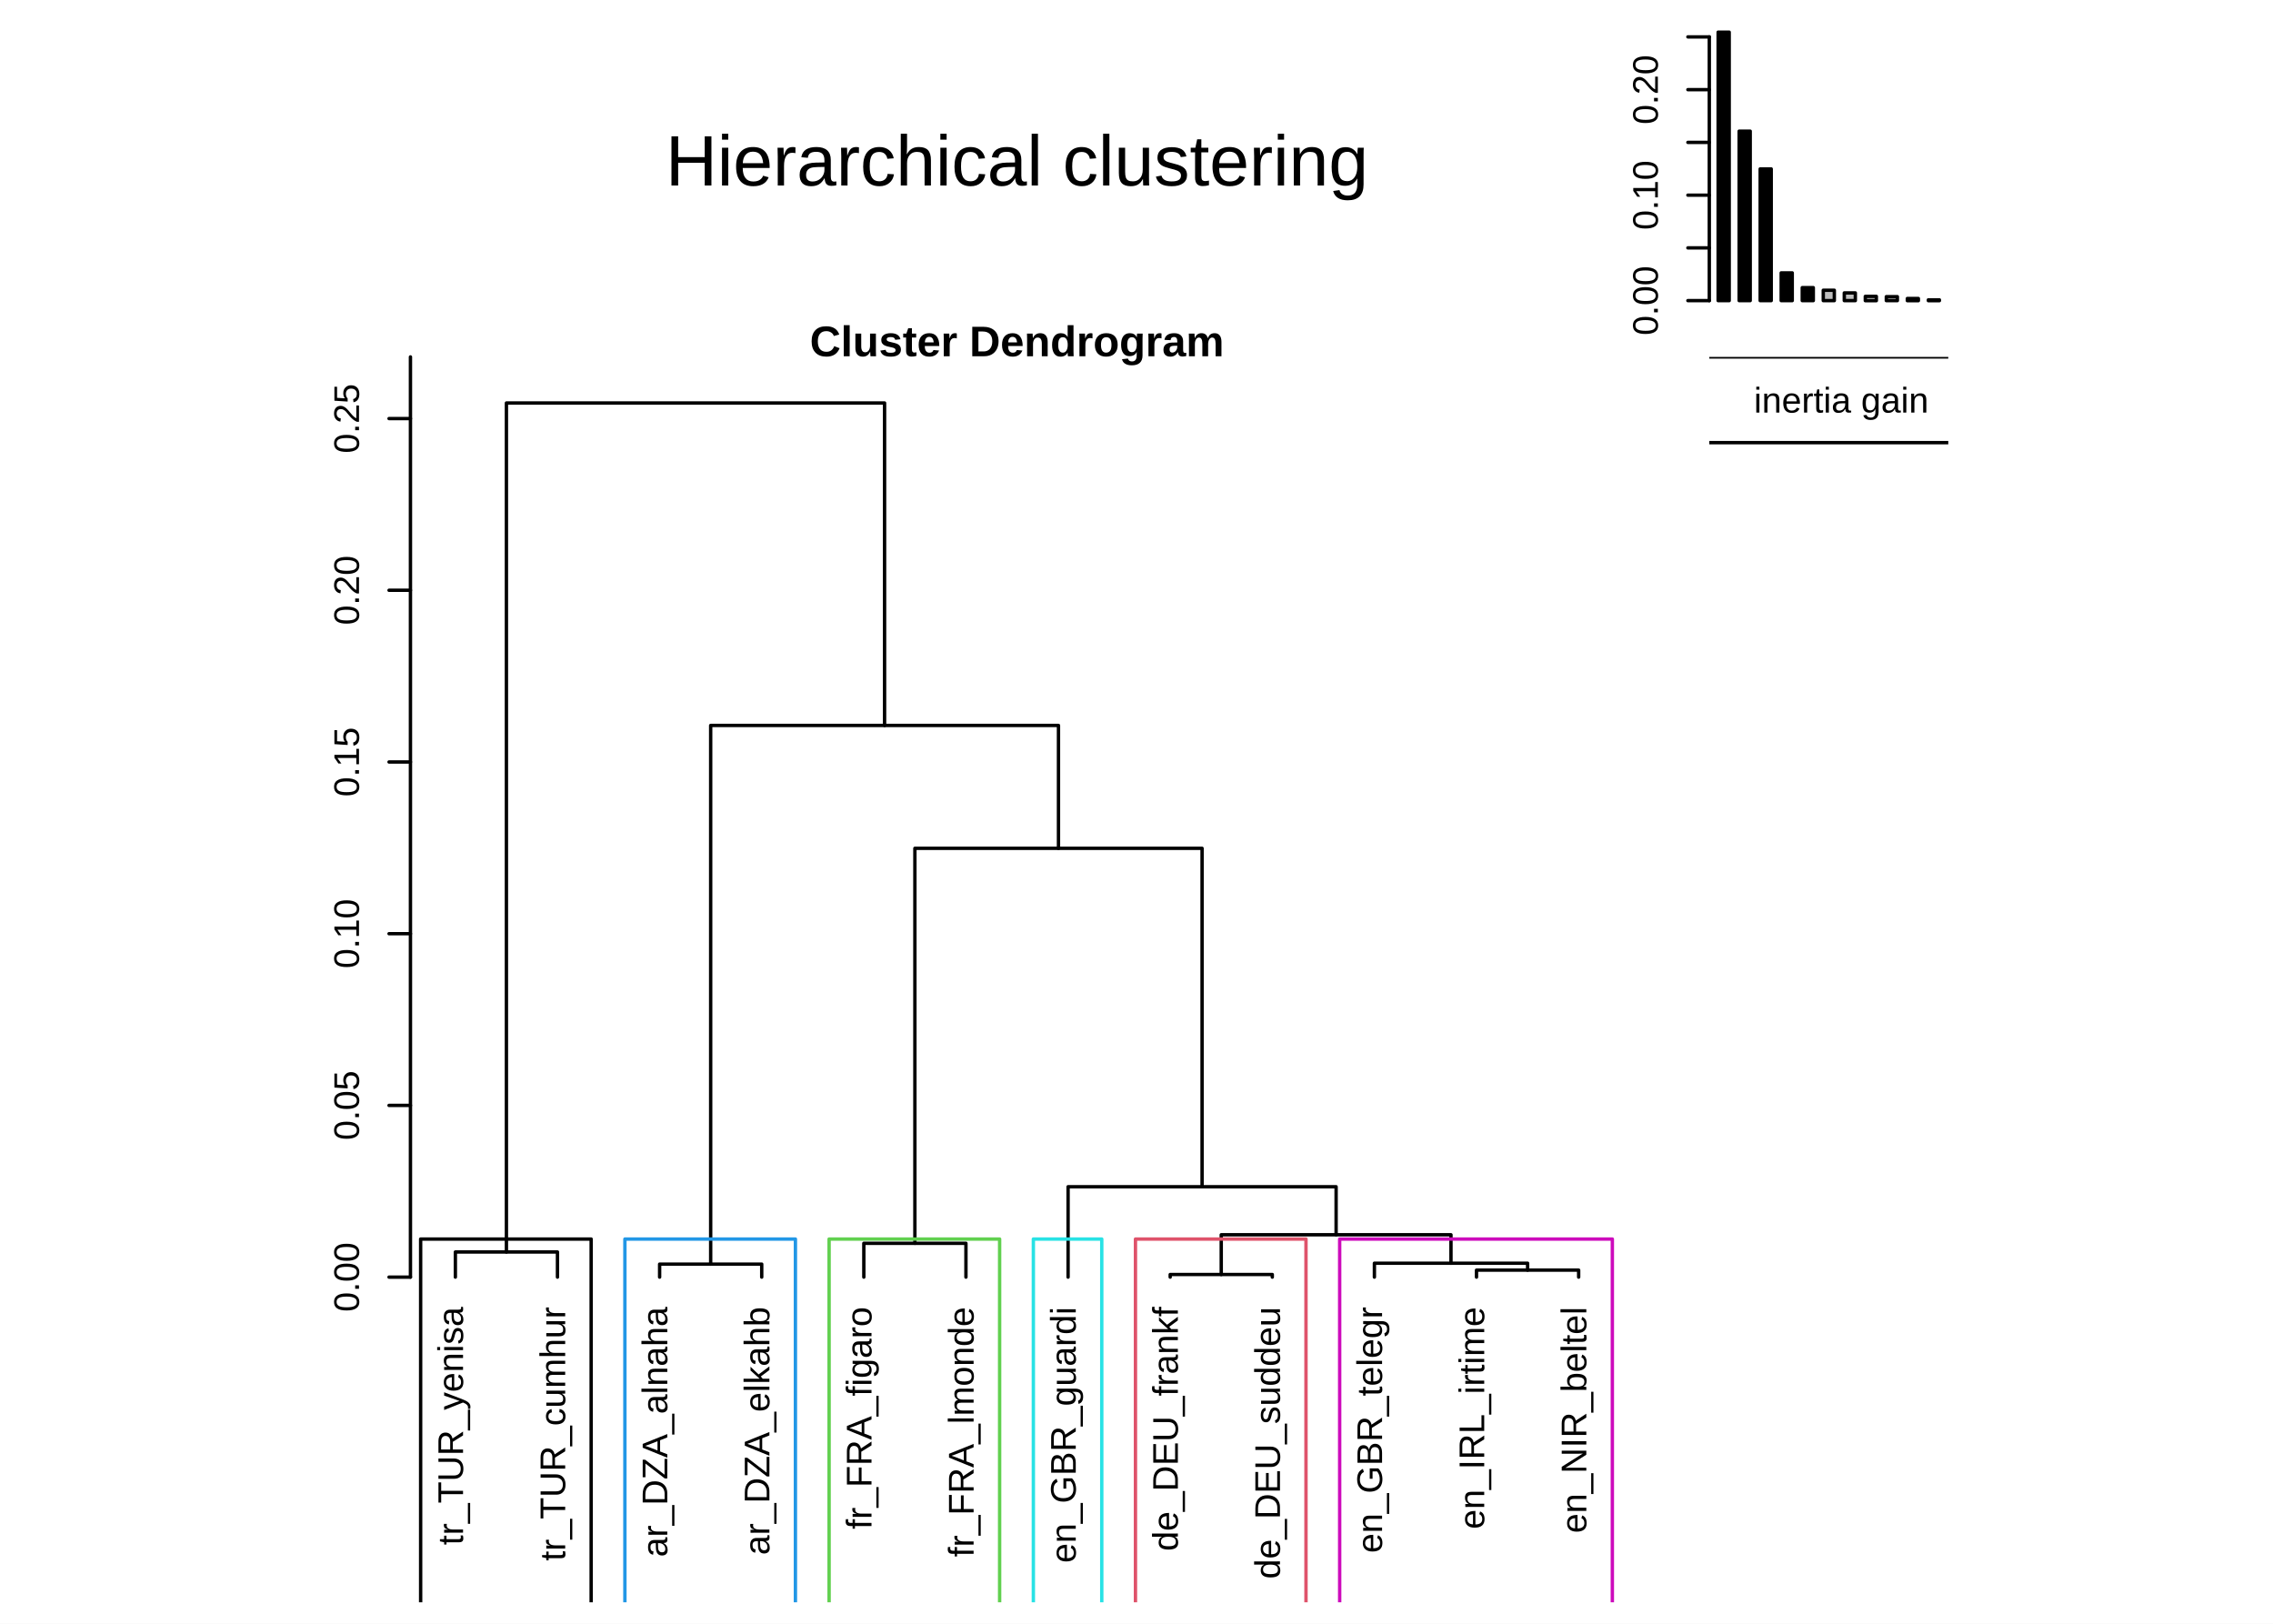
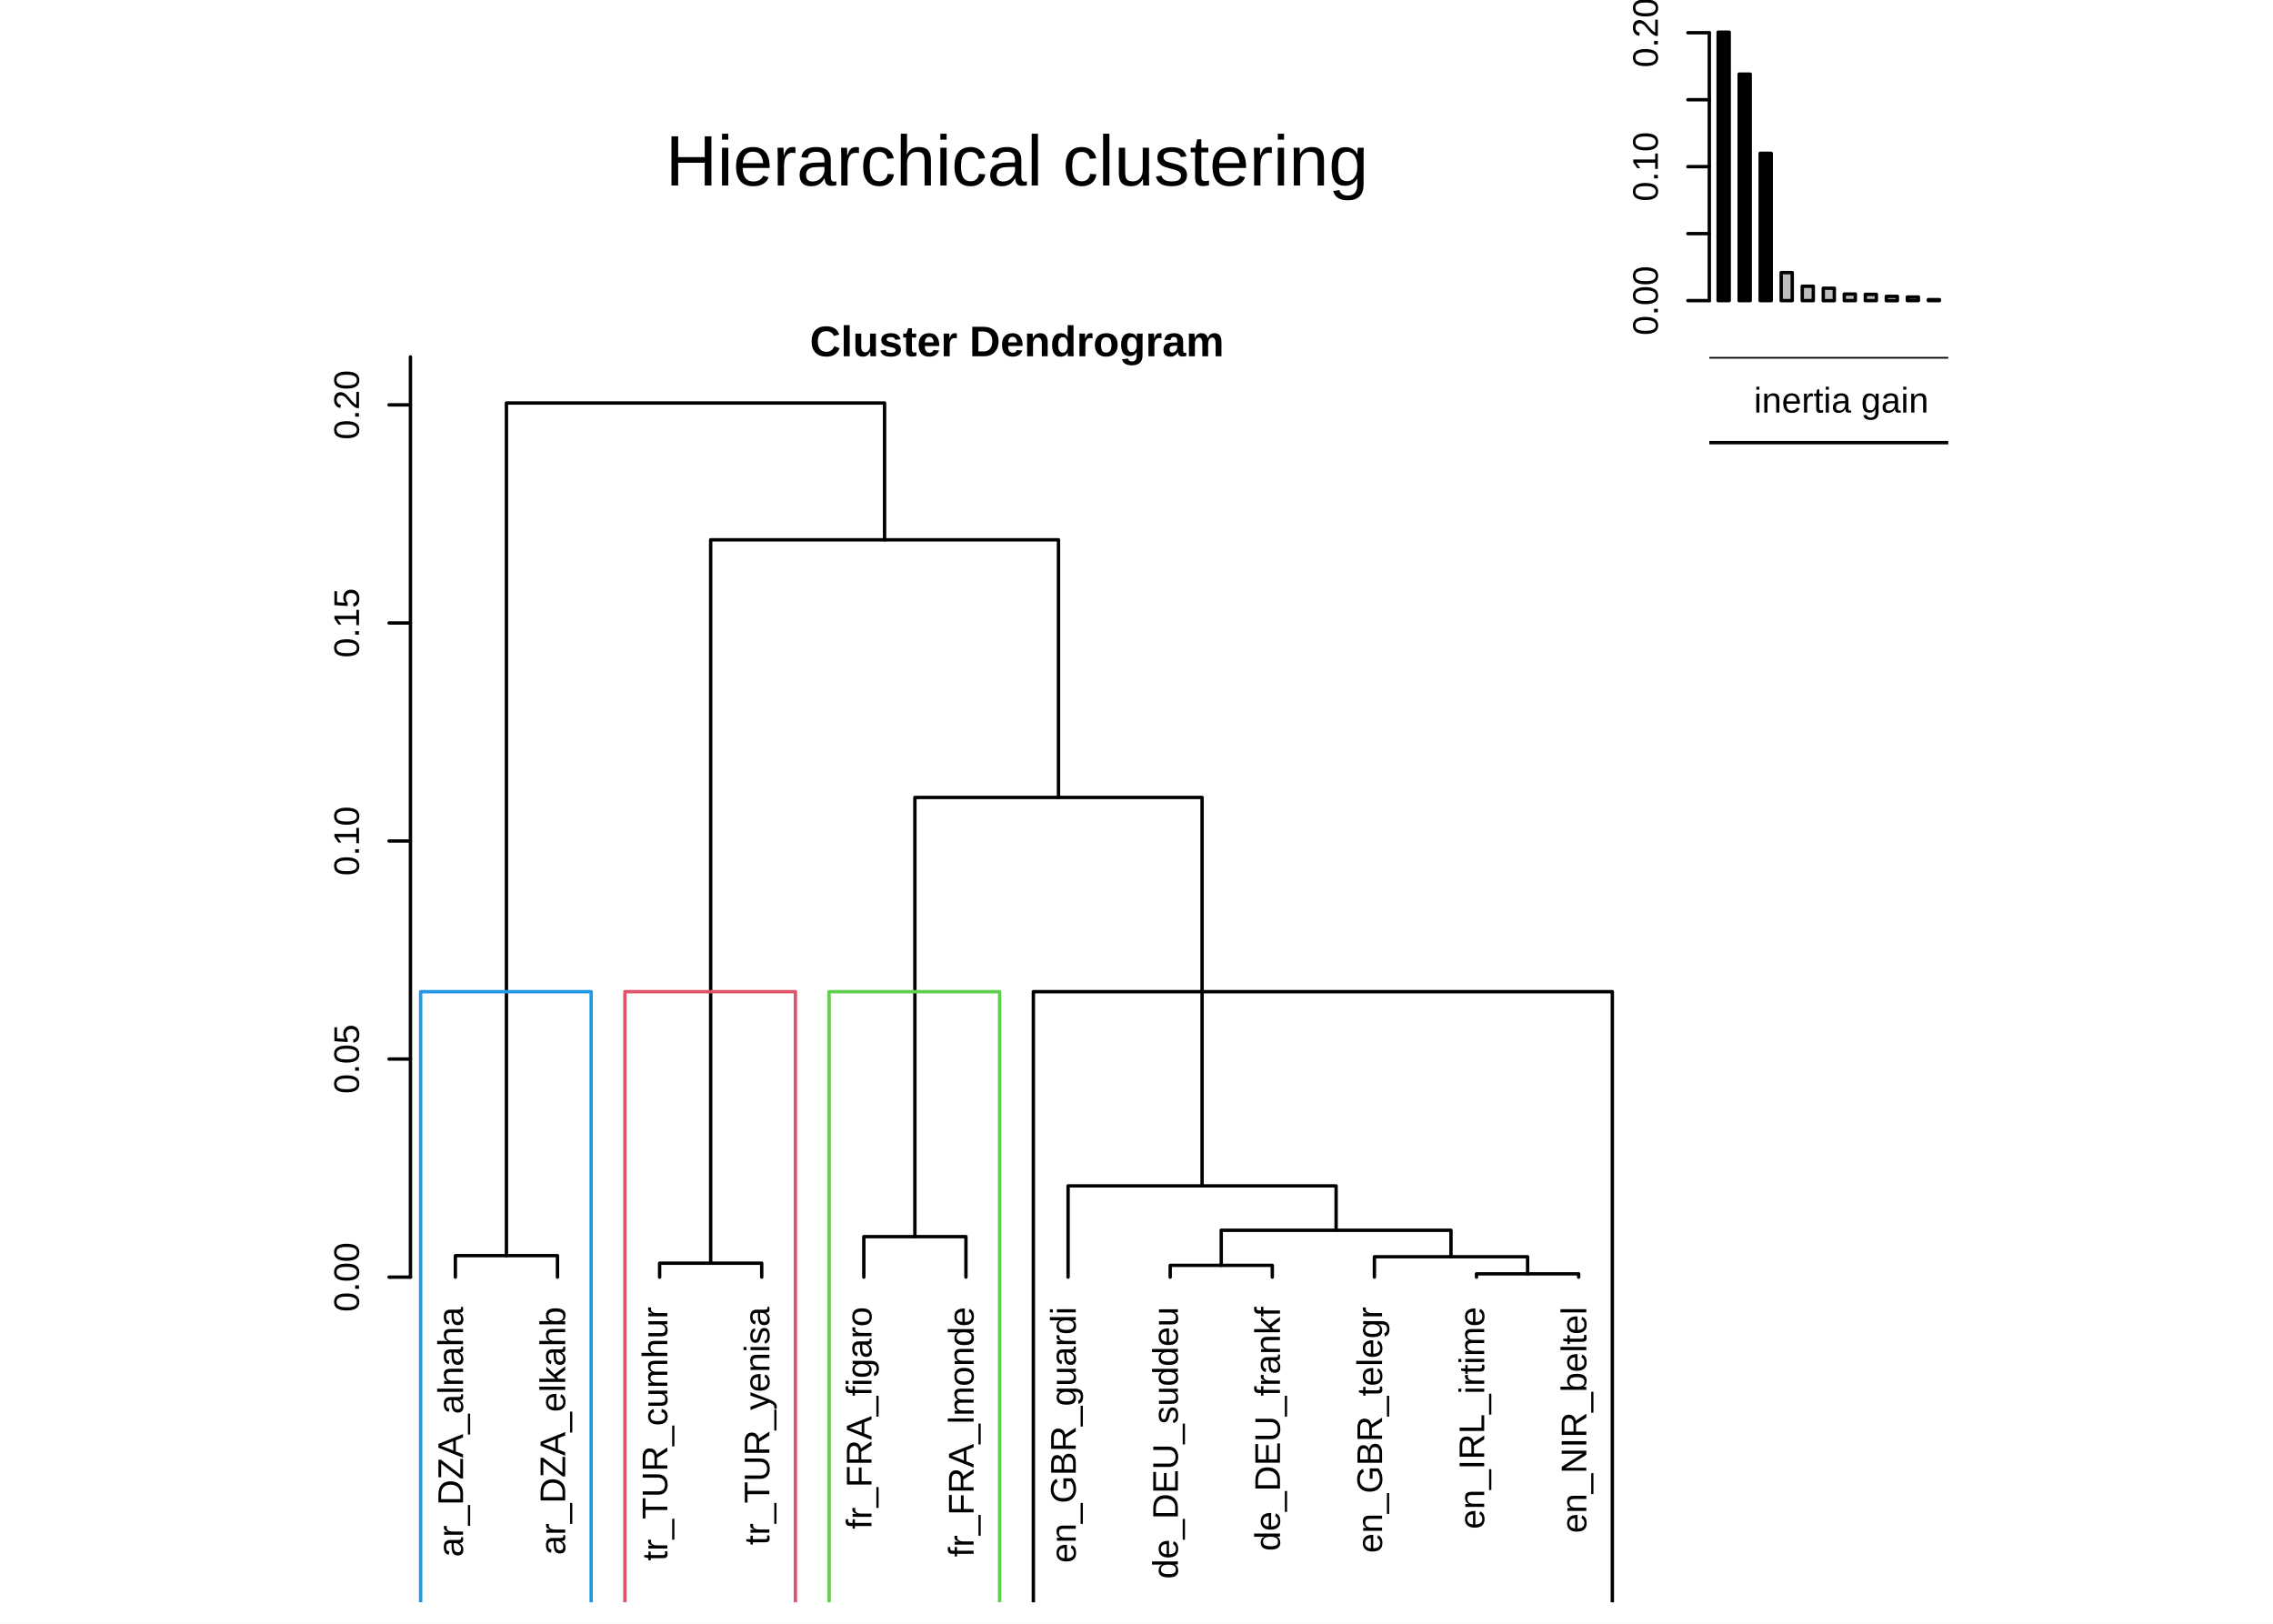
<svg xmlns="http://www.w3.org/2000/svg" class="svglite" width="504.00pt" height="360.00pt" viewBox="0 0 504.00 360.00">
  <defs>
    <style type="text/css">
    .svglite line, .svglite polyline, .svglite polygon, .svglite path, .svglite rect, .svglite circle {
      fill: none;
      stroke: #000000;
      stroke-linecap: round;
      stroke-linejoin: round;
      stroke-miterlimit: 10.00;
    }
  </style>
  </defs>
  <rect width="100%" height="100%" style="stroke: none; fill: #FFFFFF;" />
  <defs>
    <clipPath id="cpMC4wMHw1MDQuMDB8MC4wMHwzNjAuMDA=">
      <rect x="0.00" y="0.00" width="504.00" height="360.00" />
    </clipPath>
  </defs>
  <g clip-path="url(#cpMC4wMHw1MDQuMDB8MC4wMHwzNjAuMDA=)">
</g>
  <defs>
    <clipPath id="cpMzYwLjAwfDQzMi4wMHwwLjAwfDcyLjAw">
      <rect x="360.00" y="0.00" width="72.00" height="72.00" />
    </clipPath>
  </defs>
  <g clip-path="url(#cpMzYwLjAwfDQzMi4wMHwwLjAwfDcyLjAw)">
    <rect x="380.97" y="7.13" width="2.45" height="59.52" style="stroke-width: 0.75; fill: #000000;" />
-     <rect x="385.63" y="29.08" width="2.45" height="37.57" style="stroke-width: 0.75; fill: #000000;" />
-     <rect x="390.29" y="37.45" width="2.45" height="29.20" style="stroke-width: 0.75; fill: #000000;" />
-     <rect x="394.95" y="60.50" width="2.45" height="6.15" style="stroke-width: 0.75; fill: #000000;" />
-     <rect x="399.62" y="63.77" width="2.45" height="2.88" style="stroke-width: 0.75; fill: #000000;" />
-     <rect x="404.28" y="64.35" width="2.45" height="2.30" style="stroke-width: 0.75; fill: #BEBEBE;" />
-     <rect x="408.94" y="64.94" width="2.45" height="1.71" style="stroke-width: 0.75; fill: #BEBEBE;" />
-     <rect x="413.60" y="65.71" width="2.45" height="0.95" style="stroke-width: 0.75; fill: #BEBEBE;" />
-     <rect x="418.26" y="65.77" width="2.45" height="0.88" style="stroke-width: 0.75; fill: #BEBEBE;" />
-     <rect x="422.92" y="66.18" width="2.45" height="0.48" style="stroke-width: 0.75; fill: #BEBEBE;" />
-     <rect x="427.58" y="66.48" width="2.45" height="0.18" style="stroke-width: 0.75; fill: #BEBEBE;" />
+     <rect x="385.63" y="16.44" width="2.45" height="50.21" style="stroke-width: 0.75; fill: #000000;" />
+     <rect x="390.29" y="33.99" width="2.45" height="32.66" style="stroke-width: 0.75; fill: #000000;" />
+     <rect x="394.95" y="60.44" width="2.45" height="6.21" style="stroke-width: 0.75; fill: #BEBEBE;" />
+     <rect x="399.62" y="63.46" width="2.45" height="3.19" style="stroke-width: 0.75; fill: #BEBEBE;" />
+     <rect x="404.28" y="63.90" width="2.45" height="2.76" style="stroke-width: 0.75; fill: #BEBEBE;" />
+     <rect x="408.94" y="65.19" width="2.45" height="1.46" style="stroke-width: 0.75; fill: #BEBEBE;" />
+     <rect x="413.60" y="65.26" width="2.45" height="1.39" style="stroke-width: 0.75; fill: #BEBEBE;" />
+     <rect x="418.26" y="65.71" width="2.45" height="0.95" style="stroke-width: 0.75; fill: #BEBEBE;" />
+     <rect x="422.92" y="65.85" width="2.45" height="0.80" style="stroke-width: 0.75; fill: #BEBEBE;" />
+     <rect x="427.58" y="66.43" width="2.45" height="0.22" style="stroke-width: 0.75; fill: #BEBEBE;" />
  </g>
  <g clip-path="url(#cpMC4wMHw1MDQuMDB8MC4wMHwzNjAuMDA=)">
-     <line x1="379.01" y1="66.65" x2="379.01" y2="8.18" style="stroke-width: 0.75;" />
+     <line x1="379.01" y1="66.65" x2="379.01" y2="7.26" style="stroke-width: 0.75;" />
    <line x1="379.01" y1="66.65" x2="374.26" y2="66.65" style="stroke-width: 0.75;" />
-     <line x1="379.01" y1="54.96" x2="374.26" y2="54.96" style="stroke-width: 0.75;" />
-     <line x1="379.01" y1="43.27" x2="374.26" y2="43.27" style="stroke-width: 0.75;" />
-     <line x1="379.01" y1="31.57" x2="374.26" y2="31.57" style="stroke-width: 0.75;" />
-     <line x1="379.01" y1="19.88" x2="374.26" y2="19.88" style="stroke-width: 0.75;" />
-     <line x1="379.01" y1="8.18" x2="374.26" y2="8.18" style="stroke-width: 0.75;" />
+     <line x1="379.01" y1="51.80" x2="374.26" y2="51.80" style="stroke-width: 0.75;" />
+     <line x1="379.01" y1="36.95" x2="374.26" y2="36.95" style="stroke-width: 0.75;" />
+     <line x1="379.01" y1="22.11" x2="374.26" y2="22.11" style="stroke-width: 0.75;" />
+     <line x1="379.01" y1="7.26" x2="374.26" y2="7.26" style="stroke-width: 0.75;" />
    <text transform="translate(367.60,66.65) rotate(-90)" text-anchor="middle" style="font-size: 7.92px; font-family: Arial;" textLength="15.39px" lengthAdjust="spacingAndGlyphs">0.00</text>
-     <text transform="translate(367.60,43.27) rotate(-90)" text-anchor="middle" style="font-size: 7.92px; font-family: Arial;" textLength="15.39px" lengthAdjust="spacingAndGlyphs">0.10</text>
-     <text transform="translate(367.60,19.88) rotate(-90)" text-anchor="middle" style="font-size: 7.92px; font-family: Arial;" textLength="15.39px" lengthAdjust="spacingAndGlyphs">0.20</text>
+     <text transform="translate(367.60,36.95) rotate(-90)" text-anchor="middle" style="font-size: 7.92px; font-family: Arial;" textLength="15.39px" lengthAdjust="spacingAndGlyphs">0.10</text>
+     <text transform="translate(367.60,7.26) rotate(-90)" text-anchor="middle" style="font-size: 7.92px; font-family: Arial;" textLength="15.39px" lengthAdjust="spacingAndGlyphs">0.20</text>
  </g>
  <defs>
    <clipPath id="cpOTEuMDF8MzYwLjAwfDcuMTN8NjcuMjU=">
      <rect x="91.01" y="7.13" width="268.99" height="60.12" />
    </clipPath>
  </defs>
  <g clip-path="url(#cpOTEuMDF8MzYwLjAwfDcuMTN8NjcuMjU=)">
    <circle cx="225.50" cy="37.19" r="1.78" style="stroke-width: 0.75; stroke: #FFFFFF;" />
  </g>
  <defs>
    <clipPath id="cpNzIuMDB8MzYwLjAwfDAuMDB8NzIuMDA=">
      <rect x="72.00" y="0.00" width="288.00" height="72.00" />
    </clipPath>
  </defs>
  <g clip-path="url(#cpNzIuMDB8MzYwLjAwfDAuMDB8NzIuMDA=)">
</g>
  <g clip-path="url(#cpOTEuMDF8MzYwLjAwfDcuMTN8NjcuMjU=)">
    <text x="225.50" y="41.13" text-anchor="middle" style="font-size: 15.84px; font-family: Arial;" textLength="155.71px" lengthAdjust="spacingAndGlyphs">Hierarchical clustering</text>
  </g>
  <defs>
    <clipPath id="cpMzc5LjAxfDQzMi4wMHw3OS4xM3wzNTUuMjU=">
      <rect x="379.01" y="79.13" width="52.99" height="276.12" />
    </clipPath>
  </defs>
  <g clip-path="url(#cpMzc5LjAxfDQzMi4wMHw3OS4xM3wzNTUuMjU=)">
    <circle cx="405.50" cy="217.19" r="1.78" style="stroke-width: 0.75; stroke: #FFFFFF;" />
  </g>
  <defs>
    <clipPath id="cpMzYwLjAwfDQzMi4wMHw3Mi4wMHwzNjAuMDA=">
      <rect x="360.00" y="72.00" width="72.00" height="288.00" />
    </clipPath>
  </defs>
  <g clip-path="url(#cpMzYwLjAwfDQzMi4wMHw3Mi4wMHwzNjAuMDA=)">
</g>
  <g clip-path="url(#cpMzc5LjAxfDQzMi4wMHw3OS4xM3wzNTUuMjU=)">
    <rect x="374.65" y="79.13" width="61.72" height="19.01" style="stroke-width: 0.75;" />
    <text x="388.90" y="91.47" style="font-size: 7.92px; font-family: Arial;" textLength="43.08px" lengthAdjust="spacingAndGlyphs">inertia gain  </text>
  </g>
  <defs>
    <clipPath id="cpOTEuMDF8MzYwLjAwfDc5LjEzfDM1NS4yNQ==">
      <rect x="91.01" y="79.13" width="268.99" height="276.12" />
    </clipPath>
  </defs>
  <g clip-path="url(#cpOTEuMDF8MzYwLjAwfDc5LjEzfDM1NS4yNQ==)">
</g>
  <defs>
    <clipPath id="cpNzIuMDB8MzYwLjAwfDcyLjAwfDM2MC4wMA==">
      <rect x="72.00" y="72.00" width="288.00" height="288.00" />
    </clipPath>
  </defs>
  <g clip-path="url(#cpNzIuMDB8MzYwLjAwfDcyLjAwfDM2MC4wMA==)">
-     <text transform="translate(102.67,289.74) rotate(-90)" text-anchor="end" style="font-size: 7.92px; font-family: Arial;" textLength="52.74px" lengthAdjust="spacingAndGlyphs">tr_TUR_yenisa</text>
-     <text transform="translate(125.32,289.74) rotate(-90)" text-anchor="end" style="font-size: 7.92px; font-family: Arial;" textLength="56.25px" lengthAdjust="spacingAndGlyphs">tr_TUR_cumhur</text>
-     <polyline points="100.97,283.15 100.97,277.58 123.61,277.58 123.61,283.15 " style="stroke-width: 0.75;" />
-     <text transform="translate(147.96,289.74) rotate(-90)" text-anchor="end" style="font-size: 7.92px; font-family: Arial;" textLength="55.40px" lengthAdjust="spacingAndGlyphs">ar_DZA_alnaha</text>
-     <text transform="translate(170.60,289.74) rotate(-90)" text-anchor="end" style="font-size: 7.92px; font-family: Arial;" textLength="54.95px" lengthAdjust="spacingAndGlyphs">ar_DZA_elkahb</text>
-     <polyline points="146.26,283.15 146.26,280.27 168.90,280.27 168.90,283.15 " style="stroke-width: 0.75;" />
+     <text transform="translate(102.67,289.74) rotate(-90)" text-anchor="end" style="font-size: 7.92px; font-family: Arial;" textLength="55.40px" lengthAdjust="spacingAndGlyphs">ar_DZA_alnaha</text>
+     <text transform="translate(125.32,289.74) rotate(-90)" text-anchor="end" style="font-size: 7.92px; font-family: Arial;" textLength="54.95px" lengthAdjust="spacingAndGlyphs">ar_DZA_elkahb</text>
+     <polyline points="100.97,283.15 100.97,278.39 123.61,278.39 123.61,283.15 " style="stroke-width: 0.75;" />
+     <text transform="translate(147.96,289.74) rotate(-90)" text-anchor="end" style="font-size: 7.92px; font-family: Arial;" textLength="56.25px" lengthAdjust="spacingAndGlyphs">tr_TUR_cumhur</text>
+     <text transform="translate(170.60,289.74) rotate(-90)" text-anchor="end" style="font-size: 7.92px; font-family: Arial;" textLength="52.74px" lengthAdjust="spacingAndGlyphs">tr_TUR_yenisa</text>
+     <polyline points="146.26,283.15 146.26,280.06 168.90,280.06 168.90,283.15 " style="stroke-width: 0.75;" />
    <text transform="translate(193.24,289.74) rotate(-90)" text-anchor="end" style="font-size: 7.92px; font-family: Arial;" textLength="49.23px" lengthAdjust="spacingAndGlyphs">fr_FRA_figaro</text>
    <text transform="translate(215.88,289.74) rotate(-90)" text-anchor="end" style="font-size: 7.92px; font-family: Arial;" textLength="55.38px" lengthAdjust="spacingAndGlyphs">fr_FRA_lmonde</text>
-     <polyline points="191.54,283.15 191.54,275.65 214.18,275.65 214.18,283.15 " style="stroke-width: 0.75;" />
+     <polyline points="191.54,283.15 191.54,274.18 214.18,274.18 214.18,283.15 " style="stroke-width: 0.75;" />
    <text transform="translate(238.53,289.74) rotate(-90)" text-anchor="end" style="font-size: 7.92px; font-family: Arial;" textLength="56.71px" lengthAdjust="spacingAndGlyphs">en_GBR_guardi</text>
-     <text transform="translate(261.17,289.74) rotate(-90)" text-anchor="end" style="font-size: 7.92px; font-family: Arial;" textLength="54.06px" lengthAdjust="spacingAndGlyphs">de_DEU_frankf</text>
-     <text transform="translate(283.81,289.74) rotate(-90)" text-anchor="end" style="font-size: 7.92px; font-family: Arial;" textLength="60.24px" lengthAdjust="spacingAndGlyphs">de_DEU_suddeu</text>
-     <polyline points="259.47,283.15 259.47,282.57 282.11,282.57 282.11,283.15 " style="stroke-width: 0.75;" />
+     <text transform="translate(261.17,289.74) rotate(-90)" text-anchor="end" style="font-size: 7.92px; font-family: Arial;" textLength="60.24px" lengthAdjust="spacingAndGlyphs">de_DEU_suddeu</text>
+     <text transform="translate(283.81,289.74) rotate(-90)" text-anchor="end" style="font-size: 7.92px; font-family: Arial;" textLength="54.06px" lengthAdjust="spacingAndGlyphs">de_DEU_frankf</text>
+     <polyline points="259.47,283.15 259.47,280.54 282.11,280.54 282.11,283.15 " style="stroke-width: 0.75;" />
    <text transform="translate(306.45,289.74) rotate(-90)" text-anchor="end" style="font-size: 7.92px; font-family: Arial;" textLength="54.51px" lengthAdjust="spacingAndGlyphs">en_GBR_telegr</text>
    <text transform="translate(329.10,289.74) rotate(-90)" text-anchor="end" style="font-size: 7.92px; font-family: Arial;" textLength="49.23px" lengthAdjust="spacingAndGlyphs">en_IRL_irtime</text>
    <text transform="translate(351.74,289.74) rotate(-90)" text-anchor="end" style="font-size: 7.92px; font-family: Arial;" textLength="50.12px" lengthAdjust="spacingAndGlyphs">en_NIR_beltel</text>
-     <polyline points="327.39,283.15 327.39,281.60 350.04,281.60 350.04,283.15 " style="stroke-width: 0.75;" />
-     <polyline points="304.75,283.15 304.75,280.07 338.72,280.07 338.72,281.60 " style="stroke-width: 0.75;" />
-     <polyline points="270.79,282.57 270.79,273.76 321.73,273.76 321.73,280.07 " style="stroke-width: 0.75;" />
-     <polyline points="236.83,283.15 236.83,263.11 296.26,263.11 296.26,273.76 " style="stroke-width: 0.75;" />
-     <polyline points="202.86,275.65 202.86,188.08 266.54,188.08 266.54,263.11 " style="stroke-width: 0.75;" />
-     <polyline points="157.58,280.27 157.58,160.84 234.70,160.84 234.70,188.08 " style="stroke-width: 0.75;" />
-     <polyline points="112.29,277.58 112.29,89.35 196.14,89.35 196.14,160.84 " style="stroke-width: 0.75;" />
+     <polyline points="327.39,283.15 327.39,282.42 350.04,282.42 350.04,283.15 " style="stroke-width: 0.75;" />
+     <polyline points="304.75,283.15 304.75,278.63 338.72,278.63 338.72,282.42 " style="stroke-width: 0.75;" />
+     <polyline points="270.79,280.54 270.79,272.76 321.73,272.76 321.73,278.63 " style="stroke-width: 0.75;" />
+     <polyline points="236.83,283.15 236.83,262.92 296.26,262.92 296.26,272.76 " style="stroke-width: 0.75;" />
+     <polyline points="202.86,274.18 202.86,176.80 266.54,176.80 266.54,262.92 " style="stroke-width: 0.75;" />
+     <polyline points="157.58,280.06 157.58,119.68 234.70,119.68 234.70,176.80 " style="stroke-width: 0.75;" />
+     <polyline points="112.29,278.39 112.29,89.35 196.14,89.35 196.14,119.68 " style="stroke-width: 0.75;" />
  </g>
  <g clip-path="url(#cpMC4wMHw1MDQuMDB8MC4wMHwzNjAuMDA=)">
    <line x1="91.01" y1="283.15" x2="91.01" y2="79.13" style="stroke-width: 0.75;" />
    <line x1="91.01" y1="283.15" x2="86.26" y2="283.15" style="stroke-width: 0.75;" />
-     <line x1="91.01" y1="245.08" x2="86.26" y2="245.08" style="stroke-width: 0.75;" />
-     <line x1="91.01" y1="207.01" x2="86.26" y2="207.01" style="stroke-width: 0.75;" />
-     <line x1="91.01" y1="168.94" x2="86.26" y2="168.94" style="stroke-width: 0.75;" />
-     <line x1="91.01" y1="130.87" x2="86.26" y2="130.87" style="stroke-width: 0.75;" />
-     <line x1="91.01" y1="92.80" x2="86.26" y2="92.80" style="stroke-width: 0.75;" />
+     <line x1="91.01" y1="234.80" x2="86.26" y2="234.80" style="stroke-width: 0.75;" />
+     <line x1="91.01" y1="186.46" x2="86.26" y2="186.46" style="stroke-width: 0.75;" />
+     <line x1="91.01" y1="138.12" x2="86.26" y2="138.12" style="stroke-width: 0.75;" />
+     <line x1="91.01" y1="89.77" x2="86.26" y2="89.77" style="stroke-width: 0.75;" />
    <text transform="translate(79.60,283.15) rotate(-90)" text-anchor="middle" style="font-size: 7.92px; font-family: Arial;" textLength="15.39px" lengthAdjust="spacingAndGlyphs">0.00</text>
-     <text transform="translate(79.60,245.08) rotate(-90)" text-anchor="middle" style="font-size: 7.92px; font-family: Arial;" textLength="15.39px" lengthAdjust="spacingAndGlyphs">0.05</text>
-     <text transform="translate(79.60,207.01) rotate(-90)" text-anchor="middle" style="font-size: 7.92px; font-family: Arial;" textLength="15.39px" lengthAdjust="spacingAndGlyphs">0.10</text>
-     <text transform="translate(79.60,168.94) rotate(-90)" text-anchor="middle" style="font-size: 7.92px; font-family: Arial;" textLength="15.39px" lengthAdjust="spacingAndGlyphs">0.15</text>
-     <text transform="translate(79.60,130.87) rotate(-90)" text-anchor="middle" style="font-size: 7.92px; font-family: Arial;" textLength="15.39px" lengthAdjust="spacingAndGlyphs">0.20</text>
-     <text transform="translate(79.60,92.80) rotate(-90)" text-anchor="middle" style="font-size: 7.92px; font-family: Arial;" textLength="15.39px" lengthAdjust="spacingAndGlyphs">0.25</text>
+     <text transform="translate(79.60,234.80) rotate(-90)" text-anchor="middle" style="font-size: 7.92px; font-family: Arial;" textLength="15.39px" lengthAdjust="spacingAndGlyphs">0.05</text>
+     <text transform="translate(79.60,186.46) rotate(-90)" text-anchor="middle" style="font-size: 7.92px; font-family: Arial;" textLength="15.39px" lengthAdjust="spacingAndGlyphs">0.10</text>
+     <text transform="translate(79.60,138.12) rotate(-90)" text-anchor="middle" style="font-size: 7.92px; font-family: Arial;" textLength="15.39px" lengthAdjust="spacingAndGlyphs">0.15</text>
+     <text transform="translate(79.60,89.77) rotate(-90)" text-anchor="middle" style="font-size: 7.92px; font-family: Arial;" textLength="15.39px" lengthAdjust="spacingAndGlyphs">0.20</text>
  </g>
  <g clip-path="url(#cpNzIuMDB8MzYwLjAwfDcyLjAwfDM2MC4wMA==)">
    <text x="225.50" y="78.98" text-anchor="middle" style="font-size: 9.50px; font-weight: bold; font-family: Arial;" textLength="91.85px" lengthAdjust="spacingAndGlyphs">Cluster Dendrogram</text>
    <text transform="translate(60.60,217.19) rotate(-90)" text-anchor="middle" style="font-size: 7.92px; font-family: Arial;" textLength="22.86px" lengthAdjust="spacingAndGlyphs">Height</text>
  </g>
  <g clip-path="url(#cpOTEuMDF8MzYwLjAwfDc5LjEzfDM1NS4yNQ==)">
-     <rect x="93.27" y="274.71" width="37.81" height="81.51" style="stroke-width: 0.75;" />
-     <rect x="138.56" y="274.71" width="37.81" height="81.51" style="stroke-width: 0.75; stroke: #2297E6;" />
-     <rect x="183.84" y="274.71" width="37.81" height="81.51" style="stroke-width: 0.75; stroke: #61D04F;" />
-     <rect x="229.13" y="274.71" width="15.17" height="81.51" style="stroke-width: 0.75; stroke: #28E2E5;" />
-     <rect x="251.77" y="274.71" width="37.81" height="81.51" style="stroke-width: 0.75; stroke: #DF536B;" />
-     <rect x="297.05" y="274.71" width="60.46" height="81.51" style="stroke-width: 0.75; stroke: #CD0BBC;" />
+     <rect x="93.27" y="219.86" width="37.81" height="136.36" style="stroke-width: 0.75; stroke: #2297E6;" />
+     <rect x="138.56" y="219.86" width="37.81" height="136.36" style="stroke-width: 0.75; stroke: #DF536B;" />
+     <rect x="183.84" y="219.86" width="37.81" height="136.36" style="stroke-width: 0.75; stroke: #61D04F;" />
+     <rect x="229.13" y="219.86" width="128.38" height="136.36" style="stroke-width: 0.75;" />
  </g>
  <defs>
    <clipPath id="cpNTkuMDR8NDczLjc2fDU5LjA0fDI4Ni41Ng==">
      <rect x="59.04" y="59.04" width="414.72" height="227.52" />
    </clipPath>
  </defs>
  <g clip-path="url(#cpNTkuMDR8NDczLjc2fDU5LjA0fDI4Ni41Ng==)">
</g>
</svg>
